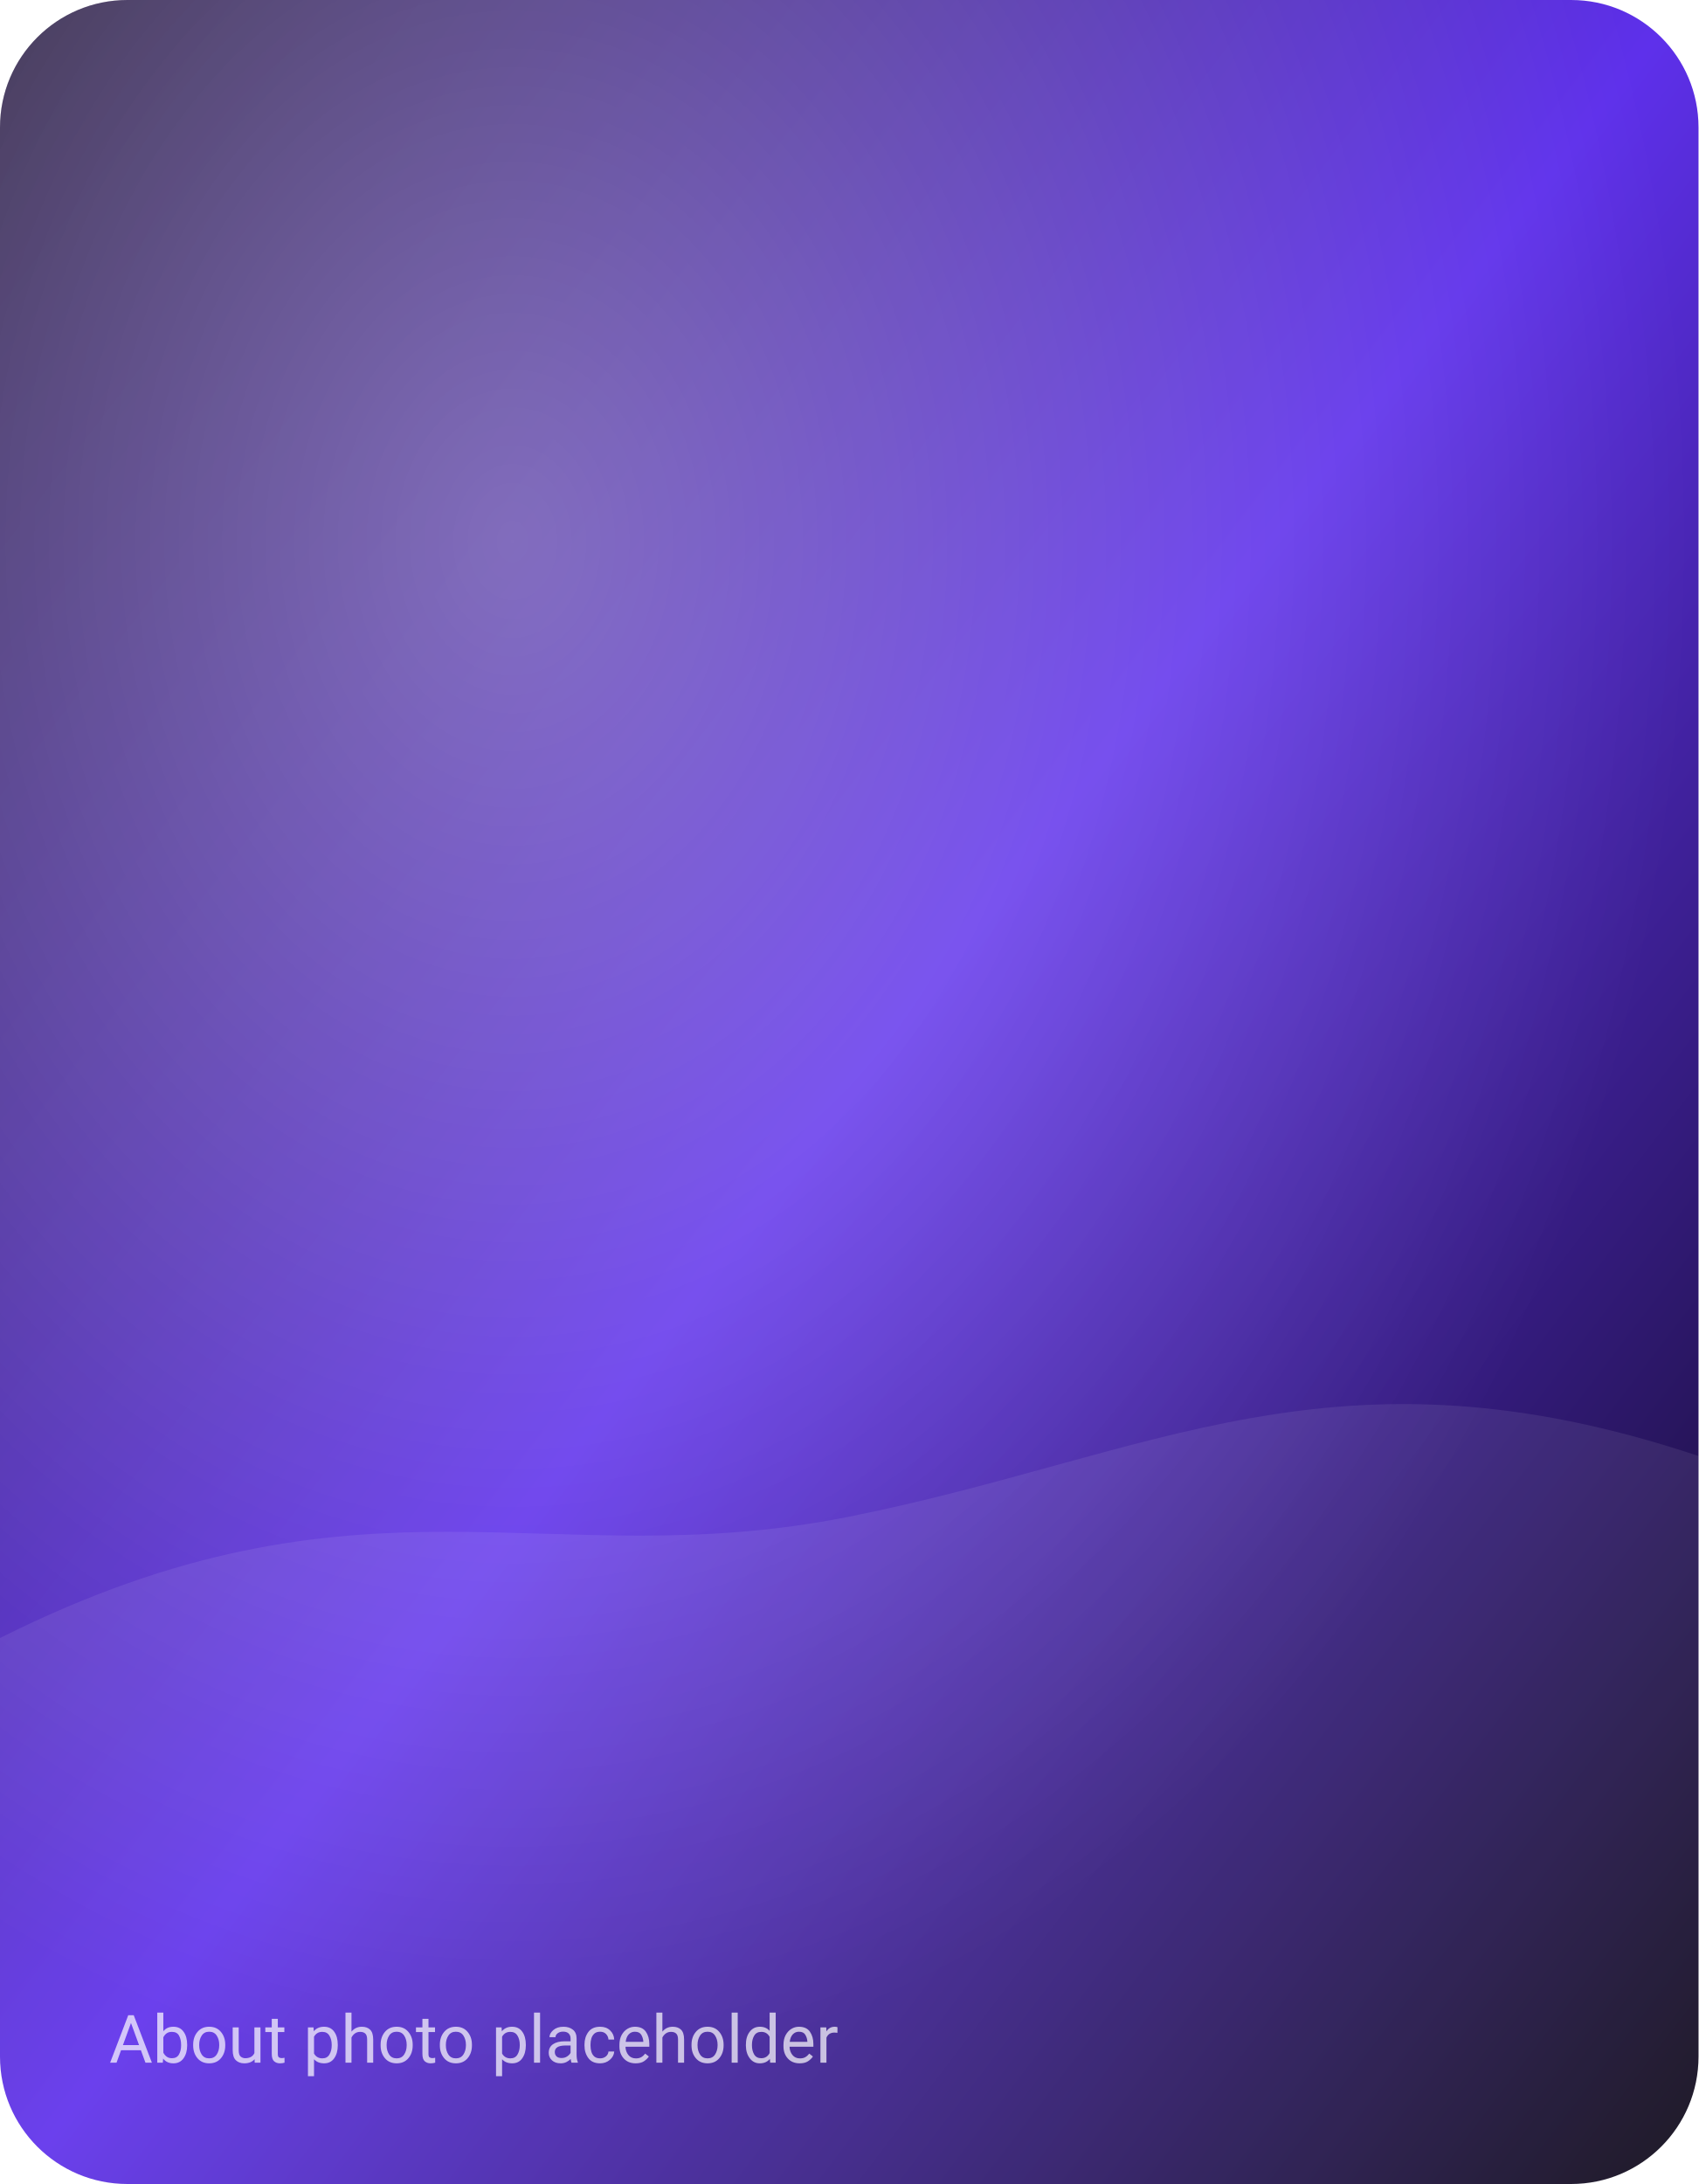
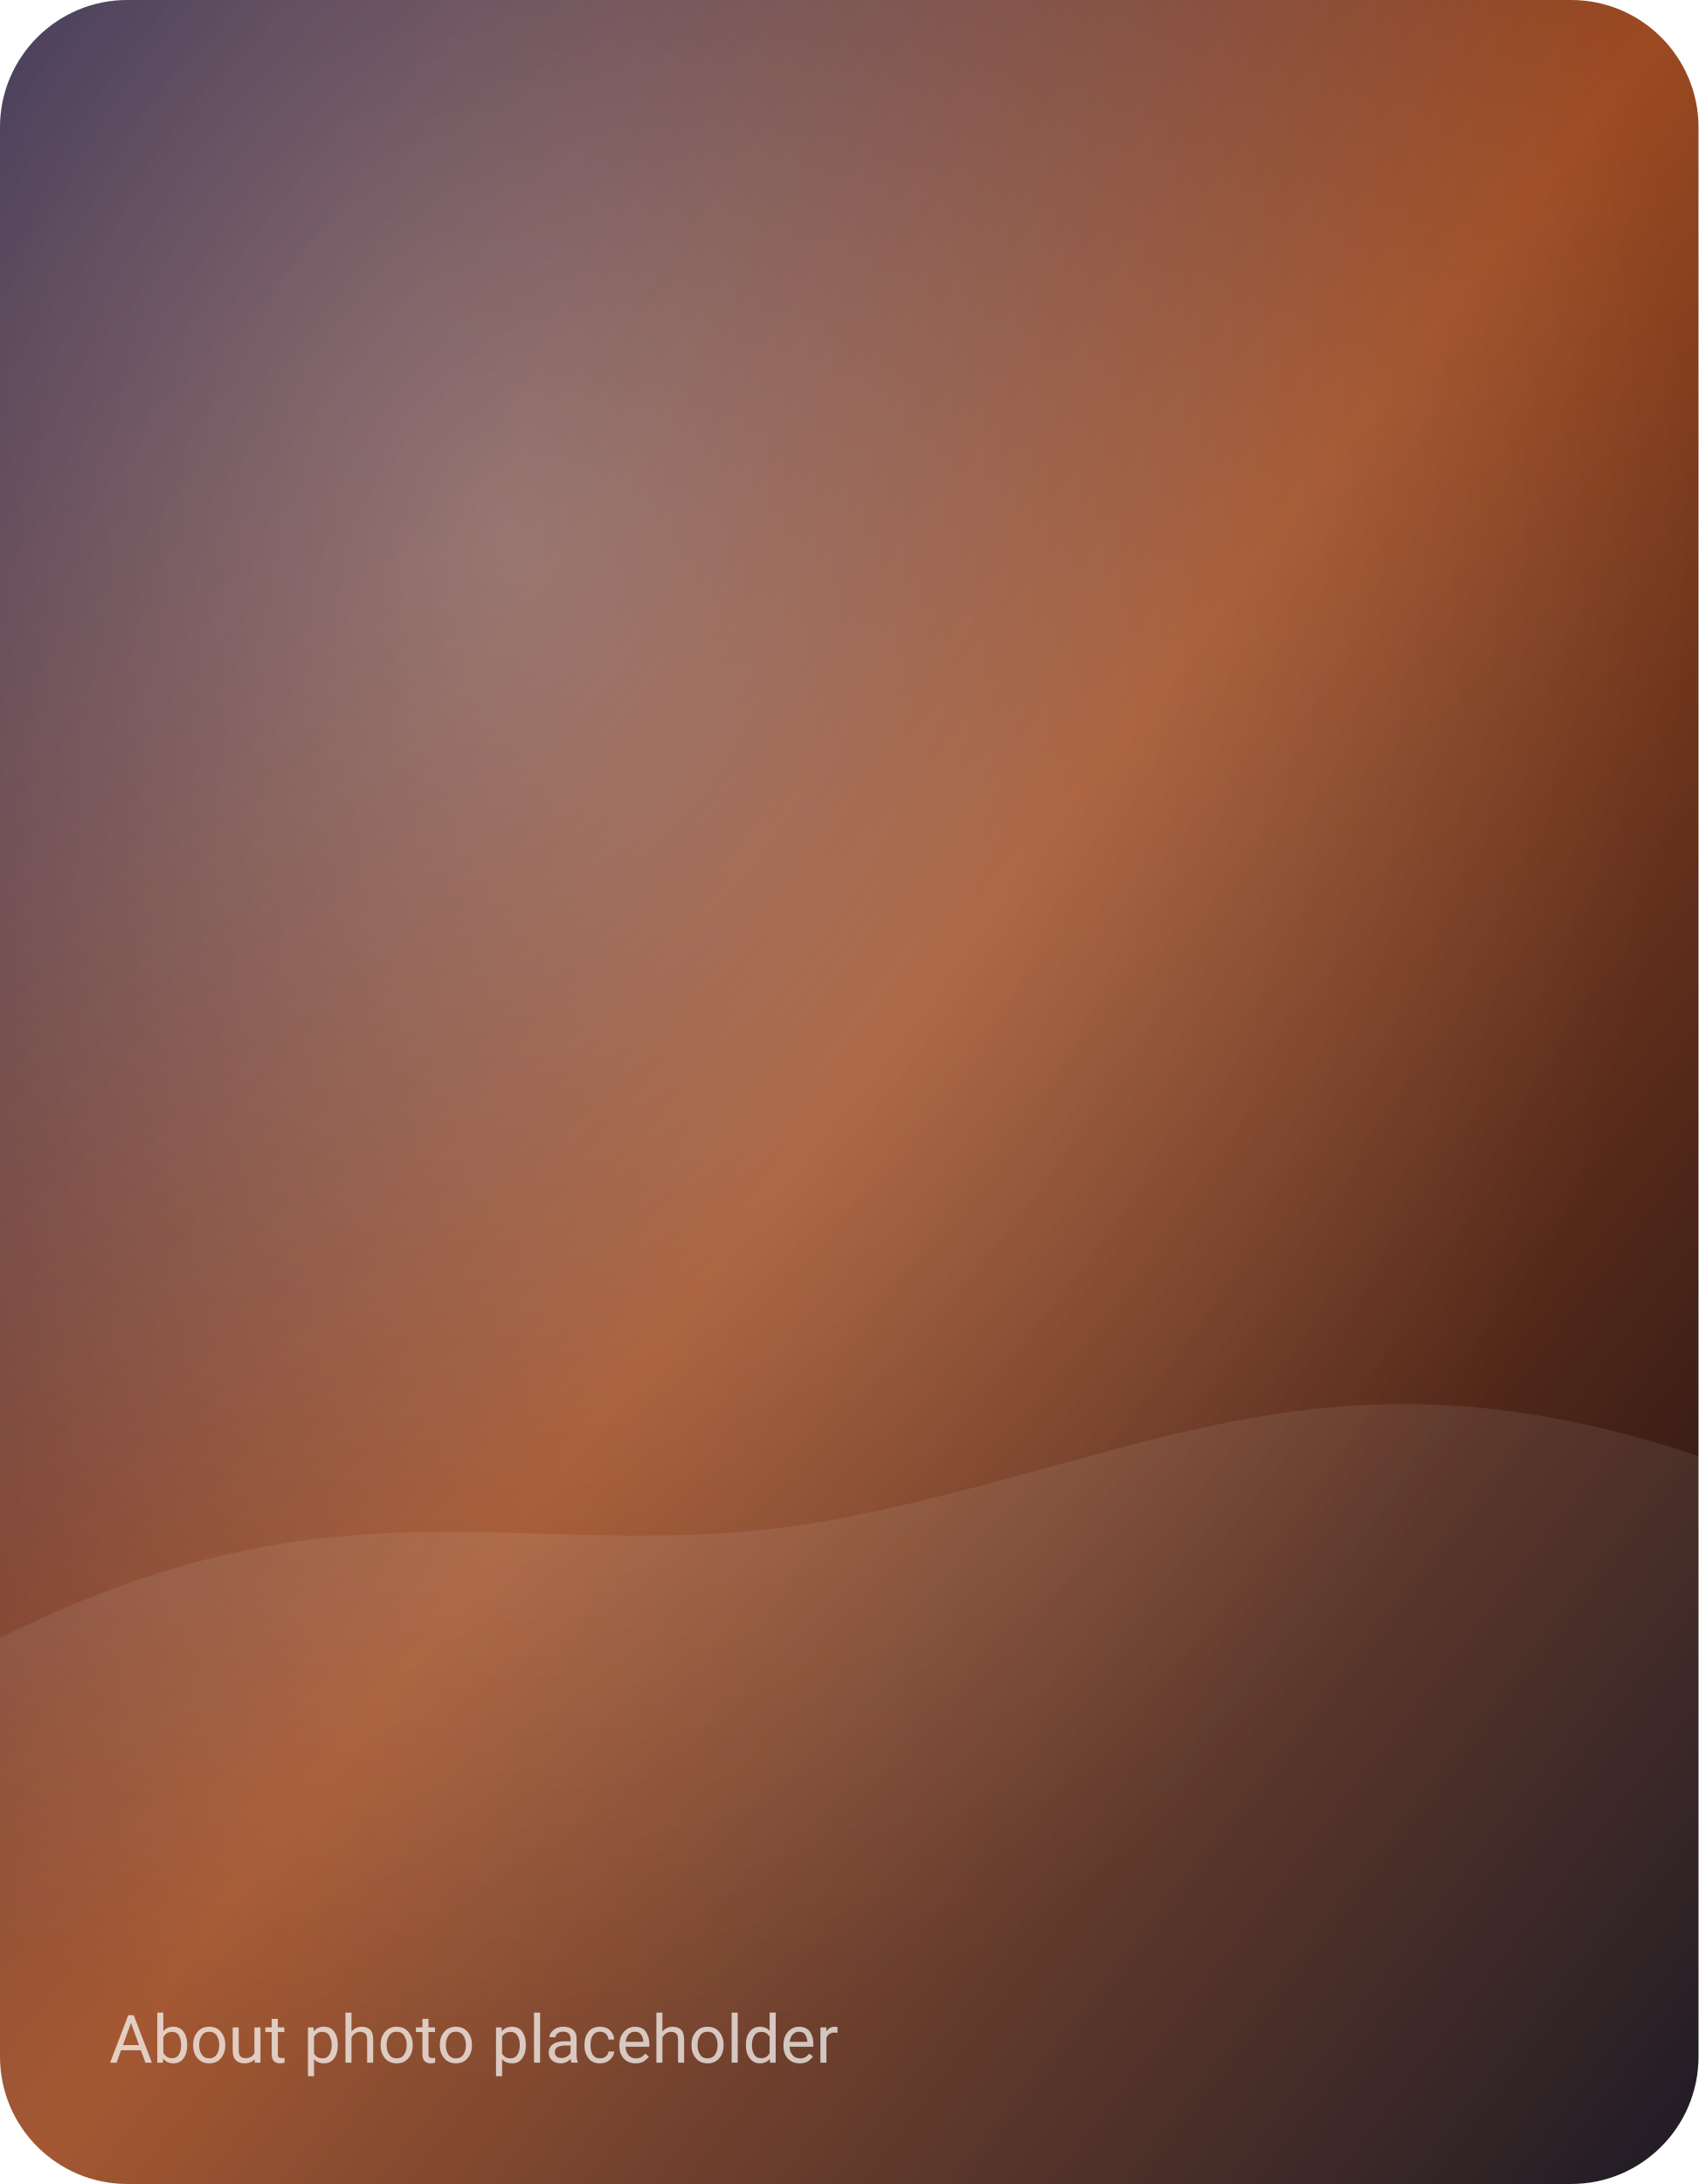
<svg xmlns="http://www.w3.org/2000/svg" width="560" height="720" viewBox="0 0 560 720" role="img" aria-label="Portrait placeholder">
  <defs>
    <linearGradient id="bg" x1="0" y1="0" x2="1" y2="1">
      <stop offset="0" stop-color="#2a1e41" />
-       <stop offset="0.5" stop-color="#5e30eb" />
+       <stop offset="0.5" stop-color="#9c4a21" />
      <stop offset="1" stop-color="#0b0712" />
    </linearGradient>
    <radialGradient id="sun" cx="30%" cy="25%" r="70%">
      <stop offset="0" stop-color="rgba(255,255,255,0.32)" />
      <stop offset="1" stop-color="rgba(255,255,255,0)" />
    </radialGradient>
  </defs>
  <rect width="560" height="720" rx="42" fill="url(#bg)" />
  <rect width="560" height="720" rx="42" fill="url(#sun)" />
  <path d="M0 540C120 480 180 520 280 500s160-60 280-20v240H0z" fill="rgba(255,255,255,0.08)" />
  <text x="36" y="680" font-family="system-ui,-apple-system,Segoe UI,Roboto,sans-serif" font-size="22" fill="rgba(255,255,255,0.70)">
    About photo placeholder
  </text>
</svg>
